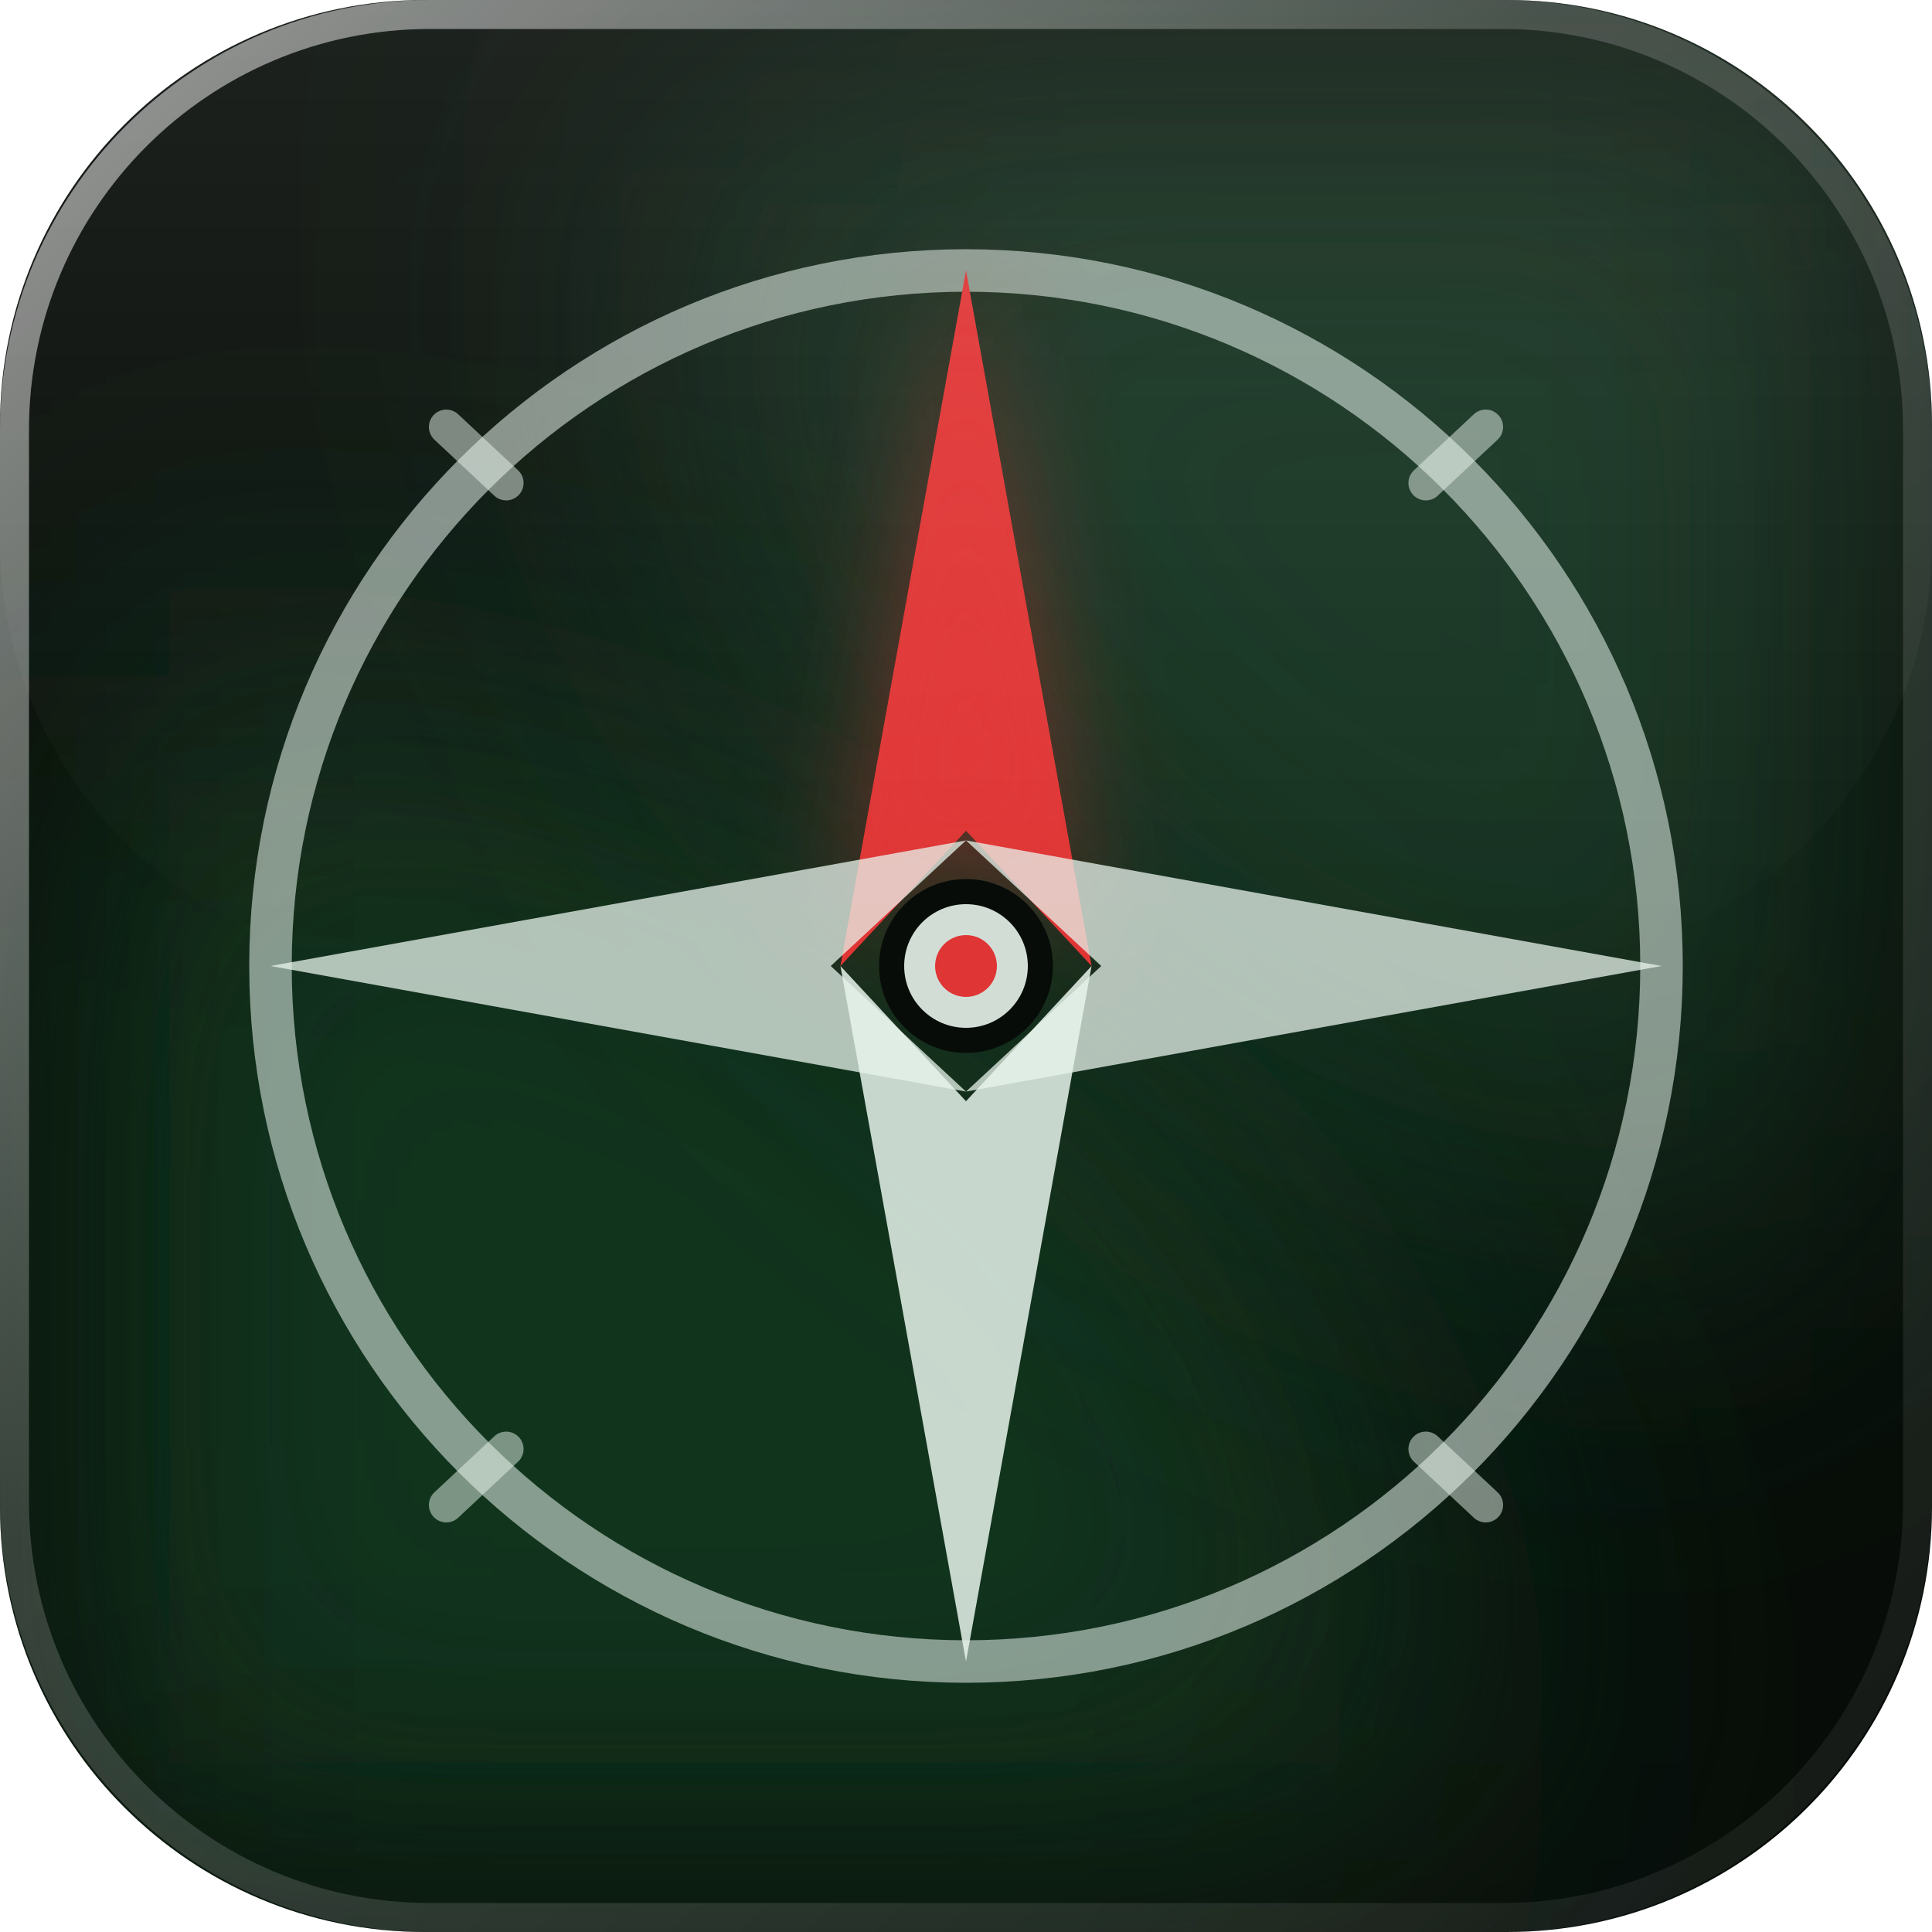
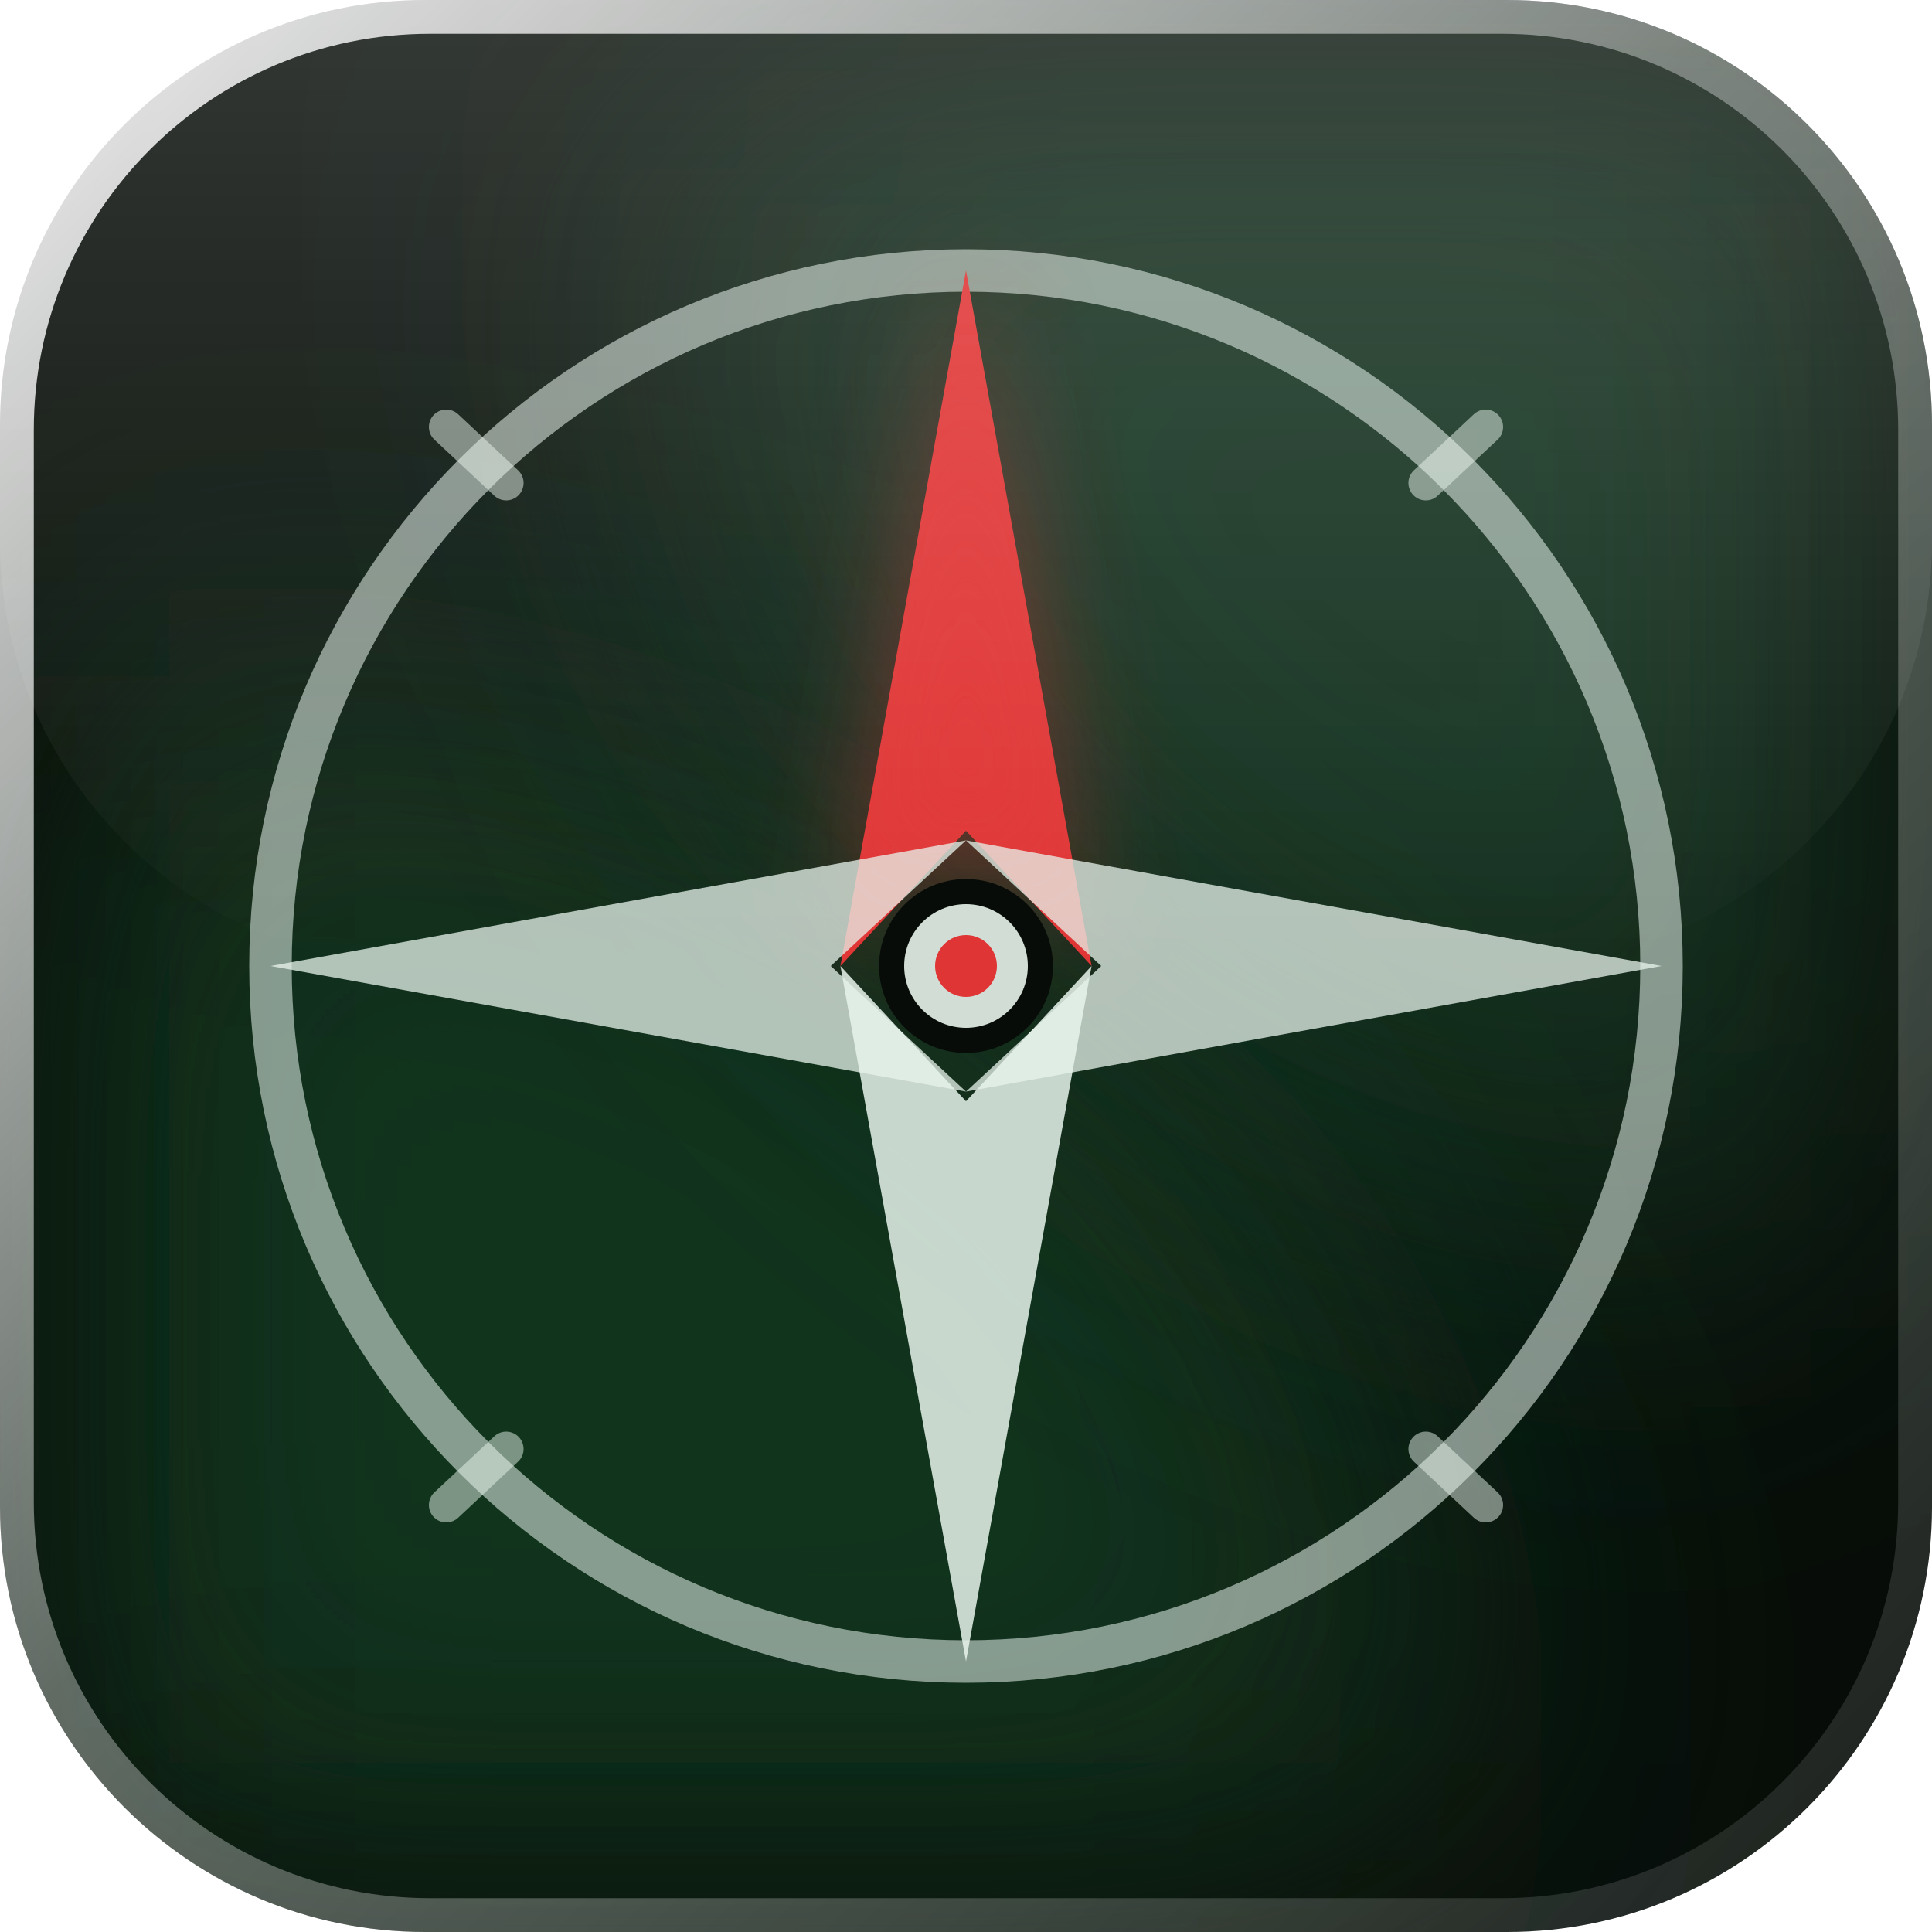
<svg xmlns="http://www.w3.org/2000/svg" viewBox="0 0 100 100">
  <defs>
    <filter id="bg-glow" x="-80%" y="-80%" width="260%" height="260%">
      <feGaussianBlur stdDeviation="18" />
    </filter>
    <filter id="point-glow" x="-60%" y="-60%" width="220%" height="220%">
      <feGaussianBlur stdDeviation="3" />
    </filter>
    <clipPath id="clip">
      <rect width="100" height="100" rx="22" />
    </clipPath>
    <linearGradient id="glass-border" x1="0" y1="0" x2="1" y2="1">
-       <stop offset="0%" stop-color="#ffffff" stop-opacity="0.55" />
-       <stop offset="40%" stop-color="#ffffff" stop-opacity="0.18" />
-       <stop offset="100%" stop-color="#ffffff" stop-opacity="0.05" />
+       <stop offset="0%" stop-color="#ffffff" stop-opacity="0.9" />
+       <stop offset="45%" stop-color="#ffffff" stop-opacity="0.35" />
+       <stop offset="100%" stop-color="#ffffff" stop-opacity="0.08" />
    </linearGradient>
    <linearGradient id="top-sheen" x1="0" y1="0" x2="0" y2="1">
-       <stop offset="0%" stop-color="#ffffff" stop-opacity="0.09" />
+       <stop offset="0%" stop-color="#ffffff" stop-opacity="0.18" />
      <stop offset="100%" stop-color="#ffffff" stop-opacity="0" />
    </linearGradient>
  </defs>
  <rect width="100" height="100" rx="22" fill="#070c08" />
  <g clip-path="url(#clip)">
    <ellipse cx="10" cy="90" rx="65" ry="55" fill="#134525" opacity="0.7" filter="url(#bg-glow)" />
    <ellipse cx="90" cy="12" rx="55" ry="52" fill="#225234" opacity="0.55" filter="url(#bg-glow)" />
  </g>
  <circle cx="50" cy="50" r="36" fill="none" stroke="#e8f4ec" stroke-width="2.2" opacity="0.55" />
  <line x1="73.8" y1="25.0" x2="76.9" y2="22.1" stroke="#e8f4ec" stroke-width="1.8" opacity="0.5" stroke-linecap="round" />
  <line x1="76.9" y1="77.9" x2="73.8" y2="75.0" stroke="#e8f4ec" stroke-width="1.8" opacity="0.5" stroke-linecap="round" />
  <line x1="26.2" y1="75.0" x2="23.1" y2="77.9" stroke="#e8f4ec" stroke-width="1.8" opacity="0.5" stroke-linecap="round" />
  <line x1="23.1" y1="22.1" x2="26.2" y2="25.0" stroke="#e8f4ec" stroke-width="1.8" opacity="0.5" stroke-linecap="round" />
  <path d="M50 14 L56.5 50 L50 43 L43.5 50 Z" fill="#e03535" />
  <path d="M50 14 L56.5 50 L50 43 L43.5 50 Z" fill="#e03535" filter="url(#point-glow)" opacity="0.45" />
  <path d="M50 86 L43.5 50 L50 57 L56.5 50 Z" fill="#e8f4ec" opacity="0.85" />
  <path d="M86 50 L50 43.5 L57 50 L50 56.5 Z" fill="#e8f4ec" opacity="0.75" />
  <path d="M14 50 L50 56.5 L43 50 L50 43.5 Z" fill="#e8f4ec" opacity="0.75" />
-   <rect x="0.75" y="0.75" width="98.5" height="98.5" rx="21.5" fill="none" stroke="url(#glass-border)" stroke-width="1.5" />
+   <rect x="0.75" y="0.75" width="98.5" height="98.5" rx="21.5" fill="none" stroke="url(#glass-border)" stroke-width="2" />
  <rect x="0" y="0" width="100" height="50" rx="22" fill="url(#top-sheen)" clip-path="url(#clip)" />
  <circle cx="50" cy="50" r="4.5" fill="#070c08" />
  <circle cx="50" cy="50" r="3.2" fill="#e8f4ec" opacity="0.9" />
  <circle cx="50" cy="50" r="1.6" fill="#e03535" />
</svg>
